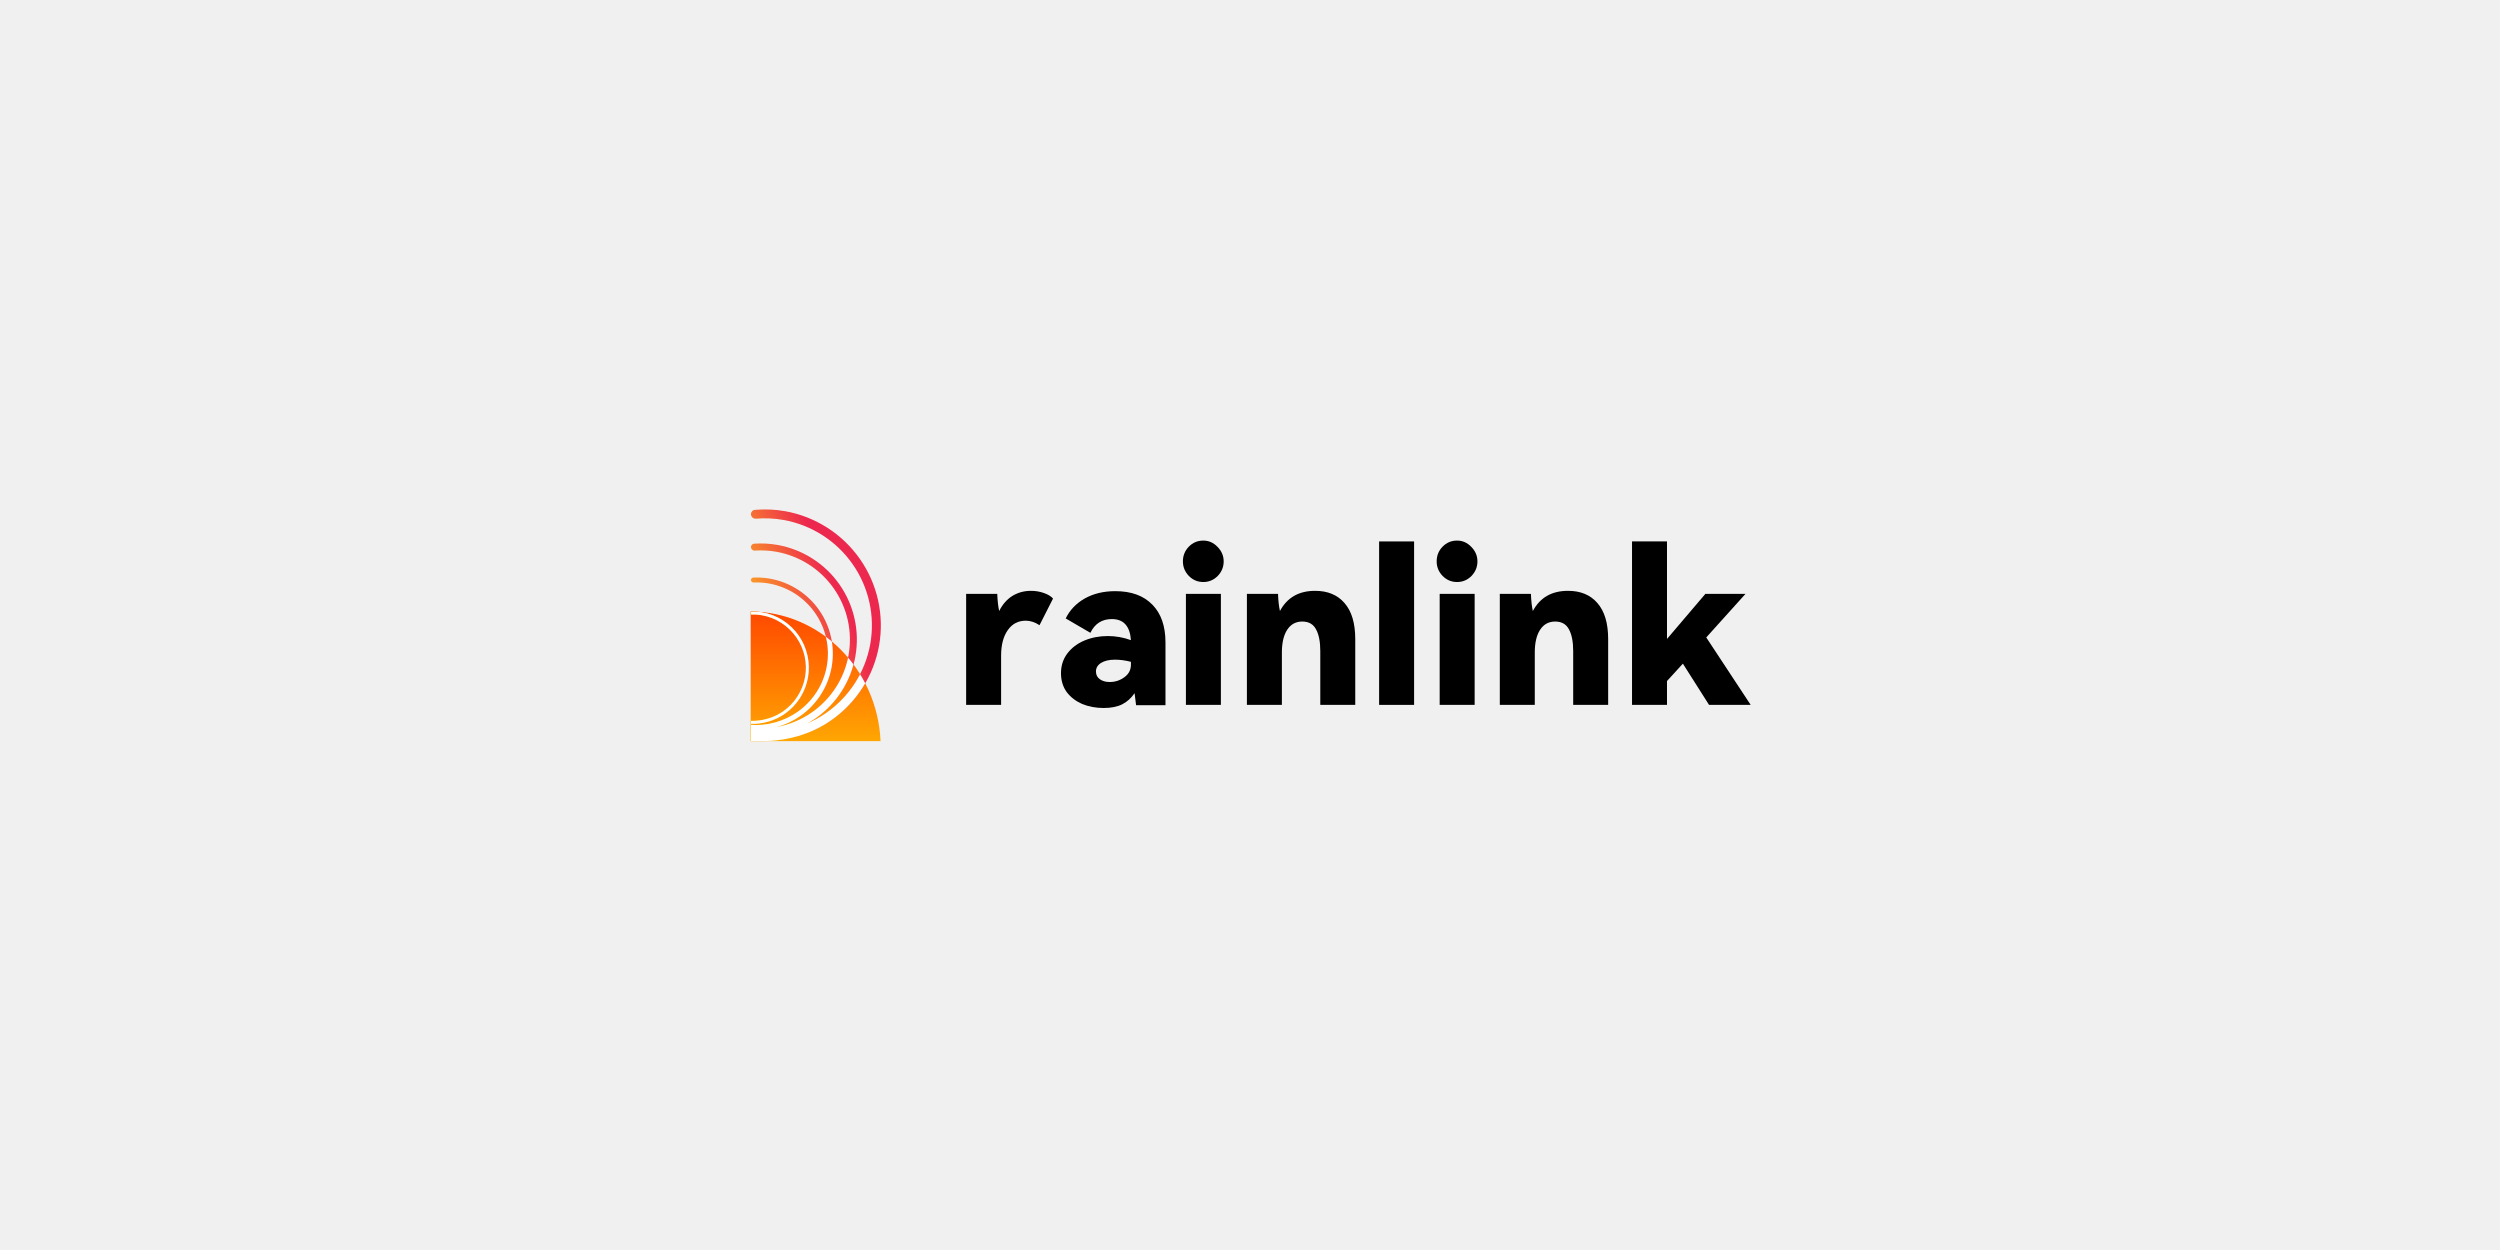
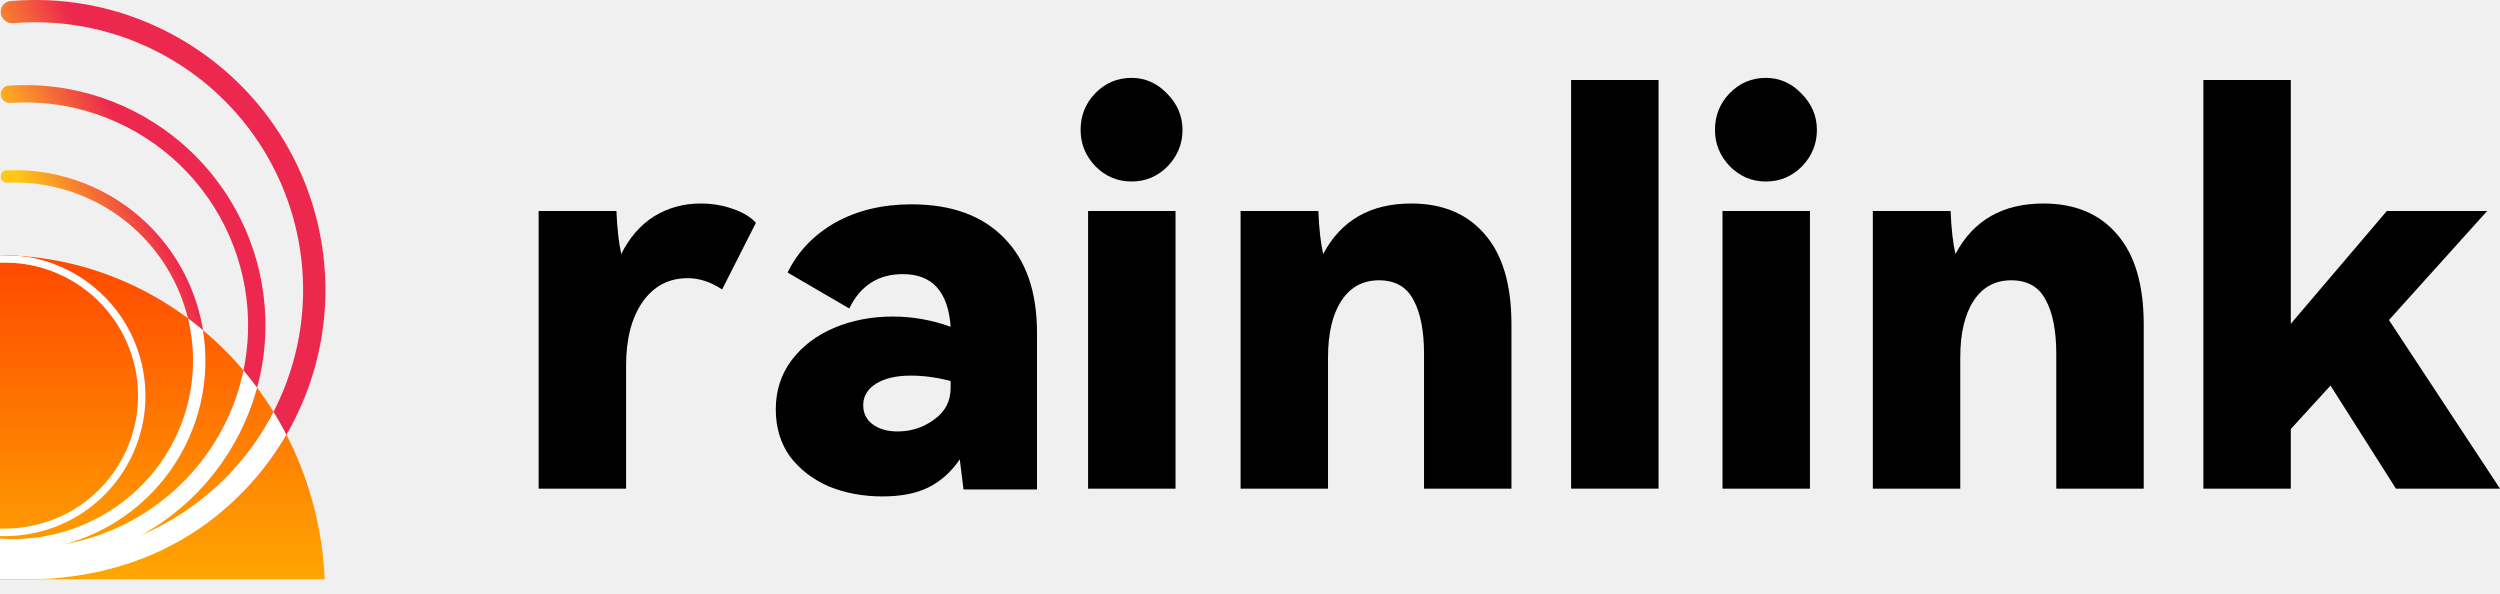
- <svg xmlns="http://www.w3.org/2000/svg" width="200" height="100" viewBox="0 0 200 200" fill="none">
-   <path d="M20.108 97.842C31.275 97.902 40.372 107.068 40.89 118.581H20.108V97.842Z" fill="url(#paint0_linear_285_663)" />
-   <path d="M20.108 118.581C20.686 118.581 21.251 118.581 21.874 118.581C25.823 118.581 29.727 117.526 33.002 115.24C37.038 112.423 39.79 108.124 40.653 103.285C41.508 98.445 40.404 93.463 37.583 89.433C34.761 85.404 30.453 82.654 25.604 81.788C23.997 81.506 22.375 81.439 20.777 81.577C20.42 81.608 20.152 81.912 20.152 82.27V82.27C20.152 82.698 20.528 83.027 20.954 82.991C22.411 82.871 23.89 82.935 25.354 83.193C29.831 83.992 33.807 86.53 36.411 90.25C39.016 93.97 40.034 98.568 39.245 103.036C38.449 107.503 35.909 111.471 32.183 114.071C31.214 114.748 30.184 115.318 29.113 115.776C29.597 115.511 30.069 115.219 30.525 114.9C33.869 112.566 36.149 109.005 36.863 104.996C37.572 100.986 36.657 96.859 34.32 93.52C31.983 90.182 28.414 87.904 24.396 87.186C23.149 86.968 21.891 86.905 20.65 86.992C20.367 87.012 20.152 87.251 20.152 87.534V87.534C20.152 87.863 20.439 88.119 20.767 88.097C21.906 88.02 23.059 88.079 24.202 88.28C27.929 88.945 31.241 91.058 33.409 94.156C35.578 97.253 36.427 101.082 35.77 104.803C35.106 108.522 32.99 111.825 29.887 113.99C28.174 115.186 26.235 115.98 24.215 116.342C25.573 115.977 26.871 115.379 28.045 114.559C30.697 112.709 32.505 109.884 33.071 106.705C33.632 103.526 32.907 100.253 31.054 97.606C29.201 94.958 26.37 93.152 23.184 92.583C22.297 92.428 21.404 92.372 20.518 92.412C20.312 92.421 20.152 92.593 20.152 92.8V92.8C20.152 93.03 20.349 93.211 20.579 93.201C21.399 93.166 22.226 93.219 23.046 93.363C26.025 93.894 28.671 95.583 30.404 98.059C32.137 100.534 32.815 103.594 32.289 106.567C31.76 109.539 30.07 112.18 27.591 113.91C25.412 115.431 22.736 116.182 20.108 115.977V118.581Z" fill="url(#paint1_linear_285_663)" />
-   <path d="M20.108 115.817C22.029 115.868 23.973 115.32 25.566 114.208C27.526 112.841 28.862 110.754 29.281 108.405C29.696 106.056 29.16 103.637 27.79 101.681C26.42 99.725 24.329 98.39 21.974 97.97C21.369 97.864 20.835 97.852 20.108 97.841V98.317C20.686 98.3 21.313 98.337 21.891 98.439C24.121 98.836 26.102 100.1 27.399 101.953C28.697 103.806 29.205 106.097 28.812 108.322C28.415 110.547 27.149 112.524 25.294 113.819C23.78 114.874 21.931 115.392 20.108 115.341V115.817Z" fill="url(#paint2_linear_285_663)" />
-   <mask id="mask0_285_663" style="mask-type:alpha" maskUnits="userSpaceOnUse" x="20" y="97" width="21" height="22">
-     <path d="M20.108 97.842C31.275 97.902 40.372 107.068 40.89 118.581H20.108V97.842Z" fill="url(#paint3_linear_285_663)" />
-   </mask>
-   <g mask="url(#mask0_285_663)">
-     <path d="M20.108 118.581C20.686 118.581 21.251 118.581 21.874 118.581C25.823 118.581 29.727 117.526 33.002 115.24C37.038 112.423 39.79 108.124 40.653 103.285C41.508 98.445 40.404 93.463 37.583 89.433C34.761 85.404 30.453 82.654 25.604 81.788C23.997 81.506 22.375 81.439 20.777 81.577C20.42 81.608 20.152 81.912 20.152 82.27V82.27C20.152 82.698 20.528 83.027 20.954 82.991C22.411 82.871 23.89 82.935 25.354 83.193C29.831 83.992 33.807 86.53 36.411 90.25C39.016 93.97 40.034 98.568 39.245 103.036C38.449 107.503 35.909 111.471 32.183 114.071C31.214 114.748 30.184 115.318 29.113 115.776C29.597 115.511 30.069 115.219 30.525 114.9C33.869 112.566 36.149 109.005 36.863 104.996C37.572 100.986 36.657 96.859 34.32 93.52C31.983 90.182 28.414 87.904 24.396 87.186C23.149 86.968 21.891 86.905 20.65 86.992C20.367 87.012 20.152 87.251 20.152 87.534V87.534C20.152 87.863 20.439 88.119 20.767 88.097C21.906 88.02 23.059 88.079 24.202 88.28C27.929 88.945 31.241 91.058 33.409 94.156C35.578 97.253 36.427 101.082 35.77 104.803C35.106 108.522 32.99 111.825 29.887 113.99C28.174 115.186 26.235 115.98 24.215 116.342C25.573 115.977 26.871 115.379 28.045 114.559C30.697 112.709 32.505 109.884 33.071 106.705C33.632 103.526 32.907 100.253 31.054 97.606C29.201 94.958 26.37 93.152 23.184 92.583C22.297 92.428 21.404 92.372 20.518 92.412C20.312 92.421 20.152 92.593 20.152 92.8V92.8C20.152 93.03 20.349 93.211 20.579 93.201C21.399 93.166 22.226 93.219 23.046 93.363C26.025 93.894 28.671 95.583 30.404 98.059C32.137 100.534 32.815 103.594 32.289 106.567C31.76 109.539 30.07 112.18 27.591 113.91C25.412 115.431 22.736 116.182 20.108 115.977V118.581Z" fill="white" />
-     <path d="M20.108 115.817C22.029 115.868 23.973 115.32 25.566 114.208C27.526 112.841 28.862 110.754 29.281 108.405C29.696 106.056 29.16 103.637 27.79 101.681C26.42 99.725 24.329 98.39 21.974 97.97C21.369 97.864 20.835 97.852 20.108 97.841V98.317C20.686 98.3 21.313 98.337 21.891 98.439C24.121 98.836 26.102 100.1 27.399 101.953C28.697 103.806 29.205 106.097 28.812 108.322C28.415 110.547 27.149 112.524 25.294 113.819C23.78 114.874 21.931 115.392 20.108 115.341V115.817Z" fill="white" />
+ <svg xmlns="http://www.w3.org/2000/svg" xmlns:xlink="http://www.w3.org/1999/xlink" width="160px" height="38px" viewBox="0 0 160 38" version="1.1">
+   <defs>
+     <linearGradient x1="50.215%" y1="0%" x2="50.215%" y2="100.043%" id="linearGradient-1">
+       <stop stop-color="#FF4800" offset="0%" />
+       <stop stop-color="#FFA602" offset="100%" />
+     </linearGradient>
+     <linearGradient x1="35.226%" y1="69.504%" x2="68.479%" y2="43.978%" id="linearGradient-2">
+       <stop stop-color="#FFC816" offset="0%" />
+       <stop stop-color="#F77D30" offset="33.5%" />
+       <stop stop-color="#ED284E" offset="71.612%" />
+     </linearGradient>
+     <linearGradient x1="38.505%" y1="52.471%" x2="101.711%" y2="-0.165%" id="linearGradient-3">
+       <stop stop-color="#FFC816" offset="0%" />
+       <stop stop-color="#F77D30" offset="33.5%" />
+       <stop stop-color="#ED284E" offset="71.612%" />
+     </linearGradient>
+     <path d="M0,0 C11.168,0.06 20.265,9.226 20.783,20.739 L0,20.739 L0,0 Z" id="path-4" />
+   </defs>
+   <g id="页面-1" stroke="none" stroke-width="1" fill="none" fill-rule="evenodd">
+     <g id="画板" transform="translate(-1216, -816)">
+       <g id="rainlink" transform="translate(1216, 816)">
+         <path d="M-7.10542736e-15,16.334 C11.168,16.394 20.265,25.56 20.783,37.073 L-7.10542736e-15,37.073 L-7.10542736e-15,16.334 Z" id="路径" fill="url(#linearGradient-1)" fill-rule="nonzero" />
+         <path d="M-7.10542736e-15,37.073 C0.579,37.073 1.143,37.073 1.766,37.073 C5.715,37.073 9.619,36.018 12.895,33.732 C16.931,30.915 19.682,26.616 20.545,21.777 C21.4,16.937 20.296,11.955 17.475,7.926 C14.654,3.896 10.346,1.146 5.496,0.28 C3.889,-0.001 2.267,-0.069 0.669,0.069 C0.312,0.1 0.045,0.404 0.045,0.762 L0.045,0.762 C0.045,1.19 0.421,1.519 0.847,1.483 C2.304,1.363 3.782,1.427 5.247,1.685 C9.723,2.484 13.7,5.022 16.304,8.742 C18.908,12.462 19.927,17.061 19.137,21.528 C18.341,25.995 15.802,29.963 12.076,32.563 C11.106,33.24 10.077,33.81 9.005,34.268 C9.489,34.003 9.961,33.711 10.418,33.392 C13.761,31.058 16.041,27.497 16.755,23.488 C17.464,19.478 16.549,15.351 14.212,12.013 C11.875,8.674 8.306,6.396 4.288,5.679 C3.042,5.46 1.784,5.397 0.542,5.484 C0.259,5.504 0.045,5.743 0.045,6.026 L0.045,6.026 C0.045,6.356 0.331,6.611 0.66,6.589 C1.798,6.512 2.951,6.572 4.094,6.772 C7.822,7.437 11.133,9.55 13.302,12.648 C15.47,15.745 16.319,19.574 15.662,23.295 C14.998,27.014 12.882,30.317 9.78,32.482 C8.066,33.678 6.128,34.472 4.108,34.834 C5.466,34.469 6.763,33.871 7.938,33.051 C10.589,31.201 12.397,28.376 12.963,25.197 C13.525,22.018 12.799,18.745 10.946,16.098 C9.093,13.45 6.262,11.644 3.077,11.075 C2.19,10.92 1.296,10.864 0.41,10.904 C0.204,10.913 0.045,11.085 0.045,11.292 L0.045,11.292 C0.045,11.523 0.241,11.703 0.472,11.694 C1.291,11.658 2.118,11.711 2.939,11.855 C5.917,12.387 8.563,14.075 10.296,16.551 C12.029,19.026 12.707,22.086 12.181,25.059 C11.652,28.031 9.962,30.672 7.483,32.402 C5.304,33.923 2.628,34.674 -7.10542736e-15,34.469 L-7.10542736e-15,37.073 Z" id="路径" fill="url(#linearGradient-2)" fill-rule="nonzero" />
+         <path d="M-7.10542736e-15,34.309 C1.921,34.36 3.865,33.812 5.458,32.7 C7.419,31.333 8.755,29.246 9.173,26.897 C9.588,24.548 9.052,22.129 7.682,20.173 C6.313,18.217 4.221,16.882 1.867,16.463 C1.261,16.356 0.727,16.344 -7.10542736e-15,16.334 L-7.10542736e-15,16.809 C0.578,16.792 1.205,16.83 1.784,16.931 C4.014,17.328 5.994,18.592 7.292,20.445 C8.589,22.298 9.097,24.589 8.704,26.814 C8.307,29.039 7.042,31.016 5.186,32.311 C3.673,33.366 1.824,33.884 -7.10542736e-15,33.833 L-7.10542736e-15,34.309 Z" id="路径" fill="url(#linearGradient-3)" fill-rule="nonzero" />
+         <g id="Clipped" transform="translate(-0, 16.33385)">
+           <mask id="mask-5" fill="white">
+             <use xlink:href="#path-4" />
+           </mask>
+           <g id="路径" />
+           <g id="编组" mask="url(#mask-5)" fill="#FFFFFF" fill-rule="nonzero">
+             <g transform="translate(0, -16.33385)" id="路径">
+               <path d="M0,37.073 C0.579,37.073 1.143,37.073 1.766,37.073 C5.715,37.073 9.619,36.018 12.895,33.732 C16.931,30.915 19.682,26.616 20.545,21.777 C21.4,16.937 20.296,11.955 17.475,7.926 C14.654,3.896 10.346,1.146 5.496,0.28 C3.889,-0.001 2.267,-0.069 0.669,0.069 C0.312,0.1 0.045,0.404 0.045,0.762 L0.045,0.762 C0.045,1.19 0.421,1.519 0.847,1.483 C2.304,1.363 3.782,1.427 5.247,1.685 C9.723,2.484 13.7,5.022 16.304,8.742 C18.908,12.462 19.927,17.061 19.137,21.528 C18.341,25.995 15.802,29.963 12.076,32.563 C11.106,33.24 10.077,33.81 9.005,34.268 C9.489,34.003 9.961,33.711 10.418,33.392 C13.761,31.058 16.041,27.497 16.755,23.488 C17.464,19.478 16.549,15.351 14.212,12.013 C11.875,8.674 8.306,6.396 4.288,5.679 C3.042,5.46 1.784,5.397 0.542,5.484 C0.259,5.504 0.045,5.743 0.045,6.026 L0.045,6.026 C0.045,6.356 0.331,6.611 0.66,6.589 C1.798,6.512 2.951,6.572 4.094,6.772 C7.822,7.437 11.133,9.55 13.302,12.648 C15.47,15.745 16.319,19.574 15.662,23.295 C14.998,27.014 12.882,30.317 9.78,32.482 C8.066,33.678 6.128,34.472 4.108,34.834 C5.466,34.469 6.763,33.871 7.938,33.051 C10.589,31.201 12.397,28.376 12.963,25.197 C13.525,22.018 12.799,18.745 10.946,16.098 C9.093,13.45 6.262,11.644 3.077,11.075 C2.19,10.92 1.296,10.864 0.41,10.904 C0.204,10.913 0.045,11.085 0.045,11.292 L0.045,11.292 C0.045,11.523 0.241,11.703 0.472,11.694 C1.291,11.658 2.118,11.711 2.939,11.855 C5.917,12.387 8.563,14.075 10.296,16.551 C12.029,19.026 12.707,22.086 12.181,25.059 C11.652,28.031 9.962,30.672 7.483,32.402 C5.304,33.923 2.628,34.674 0,34.469 L0,37.073 Z">
+               </path>
+               <path d="M0,34.309 C1.921,34.36 3.865,33.812 5.458,32.7 C7.419,31.333 8.755,29.246 9.173,26.897 C9.588,24.548 9.052,22.129 7.682,20.173 C6.313,18.217 4.221,16.882 1.867,16.463 C1.261,16.356 0.727,16.344 0,16.334 L0,16.809 C0.578,16.792 1.205,16.83 1.784,16.931 C4.014,17.328 5.994,18.592 7.292,20.445 C8.589,22.298 9.097,24.589 8.704,26.814 C8.307,29.039 7.042,31.016 5.186,32.311 C3.673,33.366 1.824,33.884 0,33.833 L0,34.309 Z">
+               </path>
+             </g>
+           </g>
+         </g>
+         <polygon id="路径" fill="#000000" fill-rule="nonzero" points="152.893 20.482 160 31.273 153.34 31.273 149.152 24.675 146.611 27.458 146.611 31.273 141.016 31.273 141.016 5.121 146.611 5.121 146.611 20.723 152.756 13.506 159.176 13.506">
+         </polygon>
+         <path d="M130.778,13.025 C132.792,13.025 134.36,13.678 135.481,14.984 C136.625,16.29 137.198,18.214 137.198,20.757 L137.198,31.273 L131.602,31.273 L131.602,22.647 C131.602,21.158 131.373,20.001 130.915,19.176 C130.481,18.352 129.748,17.939 128.718,17.939 C127.688,17.939 126.888,18.375 126.315,19.245 C125.743,20.116 125.457,21.33 125.457,22.888 L125.457,31.273 L119.861,31.273 L119.861,13.506 L124.839,13.506 C124.885,14.652 124.988,15.568 125.148,16.256 C126.293,14.102 128.169,13.025 130.778,13.025 Z" id="路径" fill="#000000" fill-rule="nonzero" />
+         <path d="M113.021,11.616 C112.128,11.616 111.362,11.296 110.721,10.654 C110.08,9.99 109.759,9.211 109.759,8.317 C109.759,7.401 110.068,6.622 110.686,5.981 C111.327,5.316 112.105,4.984 113.021,4.984 C113.89,4.984 114.646,5.316 115.287,5.981 C115.95,6.645 116.282,7.424 116.282,8.317 C116.282,9.211 115.962,9.99 115.321,10.654 C114.68,11.296 113.913,11.616 113.021,11.616 Z M115.836,31.273 L110.24,31.273 L110.24,13.506 L115.836,13.506 L115.836,31.273 Z" id="形状" fill="#000000" fill-rule="nonzero" />
+         <polygon id="路径" fill="#000000" fill-rule="nonzero" points="106.147 31.273 100.551 31.273 100.551 5.121 106.147 5.121" />
+         <path d="M90.314,13.025 C92.328,13.025 93.895,13.678 95.017,14.984 C96.161,16.29 96.733,18.214 96.733,20.757 L96.733,31.273 L91.138,31.273 L91.138,22.647 C91.138,21.158 90.909,20.001 90.451,19.176 C90.016,18.352 89.284,17.939 88.254,17.939 C87.224,17.939 86.423,18.375 85.851,19.245 C85.279,20.116 84.993,21.33 84.993,22.888 L84.993,31.273 L79.397,31.273 L79.397,13.506 L84.375,13.506 C84.421,14.652 84.524,15.568 84.684,16.256 C85.828,14.102 87.705,13.025 90.314,13.025 Z" id="路径" fill="#000000" fill-rule="nonzero" />
+         <path d="M58.335,13.077 C60.899,13.077 62.878,13.798 64.274,15.242 C65.67,16.662 66.368,18.678 66.368,21.29 L66.368,31.324 L61.665,31.324 C61.551,30.362 61.471,29.72 61.425,29.4 C60.876,30.202 60.212,30.797 59.434,31.187 C58.656,31.576 57.672,31.771 56.481,31.771 C55.223,31.771 54.067,31.553 53.014,31.118 C51.984,30.66 51.16,30.018 50.542,29.194 C49.947,28.346 49.65,27.349 49.65,26.204 C49.65,25.013 49.982,23.97 50.645,23.077 C51.332,22.16 52.248,21.462 53.392,20.98 C54.536,20.499 55.783,20.259 57.134,20.259 C58.392,20.259 59.628,20.476 60.841,20.912 C60.681,18.667 59.663,17.544 57.786,17.544 C56.207,17.544 55.063,18.277 54.353,19.743 L50.405,17.441 C51.069,16.089 52.087,15.024 53.461,14.245 C54.857,13.466 56.481,13.077 58.335,13.077 Z M60.841,24.383 C59.949,24.153 59.102,24.039 58.301,24.039 C57.363,24.039 56.619,24.211 56.069,24.554 C55.52,24.898 55.246,25.356 55.246,25.929 C55.246,26.456 55.452,26.868 55.864,27.166 C56.276,27.464 56.802,27.613 57.443,27.613 C58.312,27.613 59.09,27.361 59.777,26.857 C60.487,26.353 60.841,25.677 60.841,24.829 L60.841,24.383 Z" id="形状" fill="#000000" fill-rule="nonzero" />
+         <path d="M72.419,11.616 C71.526,11.616 70.76,11.296 70.119,10.654 C69.478,9.99 69.158,9.211 69.158,8.317 C69.158,7.401 69.467,6.622 70.085,5.981 C70.725,5.316 71.503,4.984 72.419,4.984 C73.288,4.984 74.044,5.316 74.685,5.981 C75.348,6.645 75.68,7.424 75.68,8.317 C75.68,9.211 75.36,9.99 74.719,10.654 C74.078,11.296 73.311,11.616 72.419,11.616 Z M75.234,31.273 L69.638,31.273 L69.638,13.506 L75.234,13.506 L75.234,31.273 Z" id="形状" fill="#000000" fill-rule="nonzero" />
+         <path d="M44.842,13.025 C45.574,13.025 46.261,13.14 46.901,13.369 C47.565,13.598 48.057,13.896 48.377,14.262 L46.215,18.523 C45.482,18.042 44.75,17.802 44.018,17.802 C42.805,17.802 41.843,18.306 41.134,19.314 C40.425,20.322 40.07,21.685 40.07,23.403 L40.07,31.273 L34.474,31.273 L34.474,13.506 L39.452,13.506 C39.498,14.629 39.601,15.545 39.761,16.256 C40.287,15.202 40.985,14.4 41.855,13.85 C42.747,13.3 43.743,13.025 44.842,13.025 Z" id="路径" fill="#000000" fill-rule="nonzero" />
+       </g>
+     </g>
  </g>
-   <path d="M173.001 101.99L180.108 112.781H173.448L169.26 106.183L166.719 108.966V112.781H161.124V86.629H166.719V102.231L172.864 95.014H179.284L173.001 101.99Z" fill="black" />
-   <path d="M150.886 94.533C152.9 94.533 154.468 95.186 155.589 96.492C156.733 97.798 157.306 99.722 157.306 102.265V112.781H151.71V104.155C151.71 102.666 151.481 101.509 151.023 100.684C150.589 99.86 149.856 99.447 148.826 99.447C147.796 99.447 146.996 99.882 146.423 100.753C145.851 101.624 145.565 102.838 145.565 104.396V112.781H139.969V95.014H144.947C144.993 96.16 145.096 97.076 145.256 97.763C146.401 95.61 148.277 94.533 150.886 94.533Z" fill="black" />
-   <path d="M133.129 93.124C132.236 93.124 131.47 92.803 130.829 92.162C130.188 91.498 129.867 90.719 129.867 89.825C129.867 88.909 130.176 88.13 130.794 87.488C131.435 86.824 132.213 86.492 133.129 86.492C133.998 86.492 134.754 86.824 135.395 87.488C136.058 88.153 136.39 88.932 136.39 89.825C136.39 90.719 136.07 91.498 135.429 92.162C134.788 92.803 134.021 93.124 133.129 93.124ZM135.944 112.781H130.348V95.014H135.944V112.781Z" fill="black" />
-   <path d="M126.255 112.781H120.659V86.629H126.255V112.781Z" fill="black" />
-   <path d="M110.422 94.533C112.436 94.533 114.003 95.186 115.125 96.492C116.269 97.798 116.841 99.722 116.841 102.265V112.781H111.246V104.155C111.246 102.666 111.017 101.509 110.559 100.684C110.124 99.86 109.392 99.447 108.362 99.447C107.332 99.447 106.531 99.882 105.959 100.753C105.387 101.624 105.101 102.838 105.101 104.396V112.781H99.505V95.014H104.483C104.529 96.16 104.632 97.076 104.792 97.763C105.936 95.61 107.813 94.533 110.422 94.533Z" fill="black" />
-   <path d="M78.443 94.585C81.006 94.585 82.986 95.306 84.382 96.75C85.778 98.17 86.476 100.186 86.476 102.798V112.832H81.773C81.659 111.87 81.578 111.228 81.533 110.908C80.983 111.71 80.32 112.305 79.541 112.695C78.763 113.084 77.779 113.279 76.589 113.279C75.33 113.279 74.175 113.061 73.122 112.626C72.092 112.168 71.268 111.526 70.65 110.702C70.055 109.854 69.758 108.857 69.758 107.712C69.758 106.521 70.09 105.478 70.753 104.585C71.44 103.668 72.355 102.97 73.499 102.488C74.644 102.007 75.891 101.767 77.241 101.767C78.5 101.767 79.736 101.984 80.949 102.42C80.789 100.175 79.77 99.052 77.894 99.052C76.314 99.052 75.17 99.785 74.461 101.251L70.513 98.949C71.177 97.597 72.195 96.532 73.568 95.753C74.964 94.974 76.589 94.585 78.443 94.585ZM80.949 105.891C80.056 105.661 79.21 105.547 78.409 105.547C77.47 105.547 76.727 105.719 76.177 106.062C75.628 106.406 75.353 106.864 75.353 107.437C75.353 107.964 75.559 108.376 75.971 108.674C76.383 108.972 76.909 109.121 77.55 109.121C78.42 109.121 79.198 108.869 79.885 108.365C80.594 107.861 80.949 107.185 80.949 106.337V105.891Z" fill="black" />
-   <path d="M92.527 93.124C91.634 93.124 90.867 92.803 90.227 92.162C89.586 91.498 89.265 90.719 89.265 89.825C89.265 88.909 89.574 88.13 90.192 87.488C90.833 86.824 91.611 86.492 92.527 86.492C93.396 86.492 94.151 86.824 94.792 87.488C95.456 88.153 95.788 88.932 95.788 89.825C95.788 90.719 95.468 91.498 94.827 92.162C94.186 92.803 93.419 93.124 92.527 93.124ZM95.342 112.781H89.746V95.014H95.342V112.781Z" fill="black" />
-   <path d="M64.949 94.533C65.682 94.533 66.368 94.648 67.009 94.877C67.673 95.106 68.165 95.404 68.485 95.77L66.322 100.031C65.59 99.55 64.858 99.31 64.125 99.31C62.912 99.31 61.951 99.814 61.242 100.822C60.532 101.83 60.177 103.193 60.177 104.911V112.781H54.582V95.014H59.559C59.605 96.137 59.708 97.053 59.868 97.763C60.395 96.71 61.093 95.908 61.962 95.358C62.855 94.808 63.851 94.533 64.949 94.533Z" fill="black" />
-   <defs>
-     <linearGradient id="paint0_linear_285_663" x1="30.544" y1="97.842" x2="30.544" y2="118.59" gradientUnits="userSpaceOnUse">
-       <stop stop-color="#FF4800" />
-       <stop offset="1" stop-color="#FFA602" />
-     </linearGradient>
-     <linearGradient id="paint1_linear_285_663" x1="20.772" y1="107.275" x2="42.716" y2="97.812" gradientUnits="userSpaceOnUse">
-       <stop stop-color="#FFC816" />
-       <stop offset="0.335" stop-color="#F77D30" />
-       <stop offset="0.716" stop-color="#ED284E" />
-     </linearGradient>
-     <linearGradient id="paint2_linear_285_663" x1="20.772" y1="107.275" x2="42.716" y2="97.812" gradientUnits="userSpaceOnUse">
-       <stop stop-color="#FFC816" />
-       <stop offset="0.335" stop-color="#F77D30" />
-       <stop offset="0.716" stop-color="#ED284E" />
-     </linearGradient>
-     <linearGradient id="paint3_linear_285_663" x1="30.544" y1="97.842" x2="30.544" y2="118.59" gradientUnits="userSpaceOnUse">
-       <stop stop-color="#FF4800" />
-       <stop offset="1" stop-color="#FFA602" />
-     </linearGradient>
-   </defs>
</svg>
